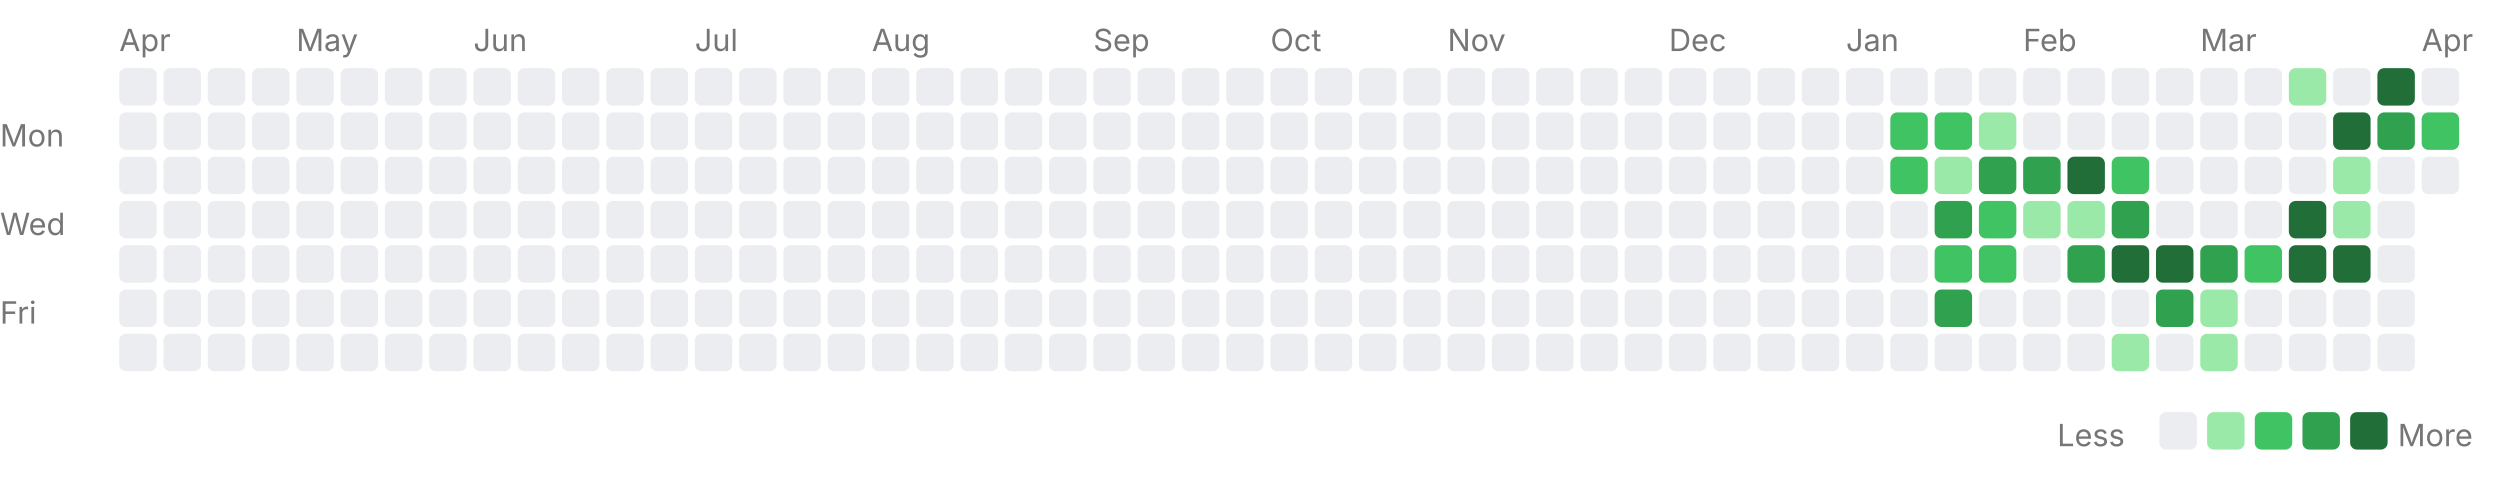
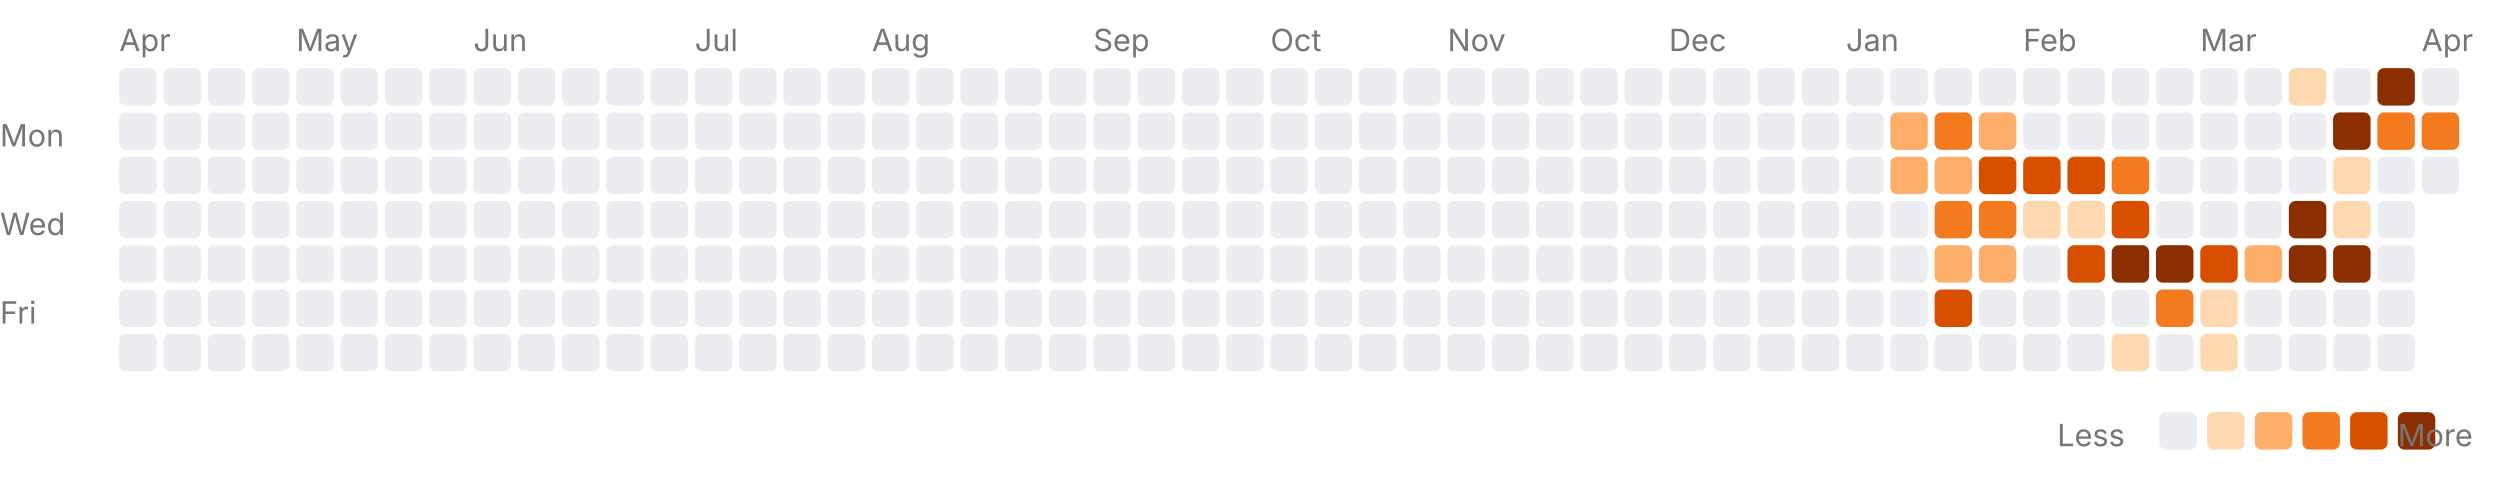
<svg xmlns="http://www.w3.org/2000/svg" width="734" height="141">
  <style>
  text { font-size: 9px; fill: #767676; font-family: -apple-system, BlinkMacSystemFont, sans-serif; }
</style>
  <text x="0" y="43">Mon</text>
  <text x="0" y="69">Wed</text>
  <text x="0" y="95">Fri</text>
  <text x="35" y="15">Apr</text>
  <rect x="35" y="20" width="11" height="11" rx="2" fill="#ebedf0" />
  <rect x="35" y="33" width="11" height="11" rx="2" fill="#ebedf0" />
  <rect x="35" y="46" width="11" height="11" rx="2" fill="#ebedf0" />
  <rect x="35" y="59" width="11" height="11" rx="2" fill="#ebedf0" />
  <rect x="35" y="72" width="11" height="11" rx="2" fill="#ebedf0" />
  <rect x="35" y="85" width="11" height="11" rx="2" fill="#ebedf0" />
  <rect x="35" y="98" width="11" height="11" rx="2" fill="#ebedf0" />
  <rect x="48" y="20" width="11" height="11" rx="2" fill="#ebedf0" />
  <rect x="48" y="33" width="11" height="11" rx="2" fill="#ebedf0" />
  <rect x="48" y="46" width="11" height="11" rx="2" fill="#ebedf0" />
  <rect x="48" y="59" width="11" height="11" rx="2" fill="#ebedf0" />
  <rect x="48" y="72" width="11" height="11" rx="2" fill="#ebedf0" />
  <rect x="48" y="85" width="11" height="11" rx="2" fill="#ebedf0" />
  <rect x="48" y="98" width="11" height="11" rx="2" fill="#ebedf0" />
  <rect x="61" y="20" width="11" height="11" rx="2" fill="#ebedf0" />
  <rect x="61" y="33" width="11" height="11" rx="2" fill="#ebedf0" />
  <rect x="61" y="46" width="11" height="11" rx="2" fill="#ebedf0" />
  <rect x="61" y="59" width="11" height="11" rx="2" fill="#ebedf0" />
  <rect x="61" y="72" width="11" height="11" rx="2" fill="#ebedf0" />
  <rect x="61" y="85" width="11" height="11" rx="2" fill="#ebedf0" />
  <rect x="61" y="98" width="11" height="11" rx="2" fill="#ebedf0" />
  <rect x="74" y="20" width="11" height="11" rx="2" fill="#ebedf0" />
  <rect x="74" y="33" width="11" height="11" rx="2" fill="#ebedf0" />
  <rect x="74" y="46" width="11" height="11" rx="2" fill="#ebedf0" />
  <rect x="74" y="59" width="11" height="11" rx="2" fill="#ebedf0" />
  <rect x="74" y="72" width="11" height="11" rx="2" fill="#ebedf0" />
  <rect x="74" y="85" width="11" height="11" rx="2" fill="#ebedf0" />
  <rect x="74" y="98" width="11" height="11" rx="2" fill="#ebedf0" />
  <text x="87" y="15">May</text>
  <rect x="87" y="20" width="11" height="11" rx="2" fill="#ebedf0" />
  <rect x="87" y="33" width="11" height="11" rx="2" fill="#ebedf0" />
  <rect x="87" y="46" width="11" height="11" rx="2" fill="#ebedf0" />
  <rect x="87" y="59" width="11" height="11" rx="2" fill="#ebedf0" />
  <rect x="87" y="72" width="11" height="11" rx="2" fill="#ebedf0" />
  <rect x="87" y="85" width="11" height="11" rx="2" fill="#ebedf0" />
  <rect x="87" y="98" width="11" height="11" rx="2" fill="#ebedf0" />
  <rect x="100" y="20" width="11" height="11" rx="2" fill="#ebedf0" />
  <rect x="100" y="33" width="11" height="11" rx="2" fill="#ebedf0" />
  <rect x="100" y="46" width="11" height="11" rx="2" fill="#ebedf0" />
  <rect x="100" y="59" width="11" height="11" rx="2" fill="#ebedf0" />
  <rect x="100" y="72" width="11" height="11" rx="2" fill="#ebedf0" />
  <rect x="100" y="85" width="11" height="11" rx="2" fill="#ebedf0" />
  <rect x="100" y="98" width="11" height="11" rx="2" fill="#ebedf0" />
  <rect x="113" y="20" width="11" height="11" rx="2" fill="#ebedf0" />
  <rect x="113" y="33" width="11" height="11" rx="2" fill="#ebedf0" />
  <rect x="113" y="46" width="11" height="11" rx="2" fill="#ebedf0" />
  <rect x="113" y="59" width="11" height="11" rx="2" fill="#ebedf0" />
  <rect x="113" y="72" width="11" height="11" rx="2" fill="#ebedf0" />
  <rect x="113" y="85" width="11" height="11" rx="2" fill="#ebedf0" />
  <rect x="113" y="98" width="11" height="11" rx="2" fill="#ebedf0" />
  <rect x="126" y="20" width="11" height="11" rx="2" fill="#ebedf0" />
  <rect x="126" y="33" width="11" height="11" rx="2" fill="#ebedf0" />
  <rect x="126" y="46" width="11" height="11" rx="2" fill="#ebedf0" />
  <rect x="126" y="59" width="11" height="11" rx="2" fill="#ebedf0" />
  <rect x="126" y="72" width="11" height="11" rx="2" fill="#ebedf0" />
  <rect x="126" y="85" width="11" height="11" rx="2" fill="#ebedf0" />
  <rect x="126" y="98" width="11" height="11" rx="2" fill="#ebedf0" />
  <text x="139" y="15">Jun</text>
  <rect x="139" y="20" width="11" height="11" rx="2" fill="#ebedf0" />
  <rect x="139" y="33" width="11" height="11" rx="2" fill="#ebedf0" />
  <rect x="139" y="46" width="11" height="11" rx="2" fill="#ebedf0" />
  <rect x="139" y="59" width="11" height="11" rx="2" fill="#ebedf0" />
  <rect x="139" y="72" width="11" height="11" rx="2" fill="#ebedf0" />
  <rect x="139" y="85" width="11" height="11" rx="2" fill="#ebedf0" />
  <rect x="139" y="98" width="11" height="11" rx="2" fill="#ebedf0" />
  <rect x="152" y="20" width="11" height="11" rx="2" fill="#ebedf0" />
  <rect x="152" y="33" width="11" height="11" rx="2" fill="#ebedf0" />
  <rect x="152" y="46" width="11" height="11" rx="2" fill="#ebedf0" />
  <rect x="152" y="59" width="11" height="11" rx="2" fill="#ebedf0" />
  <rect x="152" y="72" width="11" height="11" rx="2" fill="#ebedf0" />
  <rect x="152" y="85" width="11" height="11" rx="2" fill="#ebedf0" />
  <rect x="152" y="98" width="11" height="11" rx="2" fill="#ebedf0" />
  <rect x="165" y="20" width="11" height="11" rx="2" fill="#ebedf0" />
  <rect x="165" y="33" width="11" height="11" rx="2" fill="#ebedf0" />
  <rect x="165" y="46" width="11" height="11" rx="2" fill="#ebedf0" />
  <rect x="165" y="59" width="11" height="11" rx="2" fill="#ebedf0" />
  <rect x="165" y="72" width="11" height="11" rx="2" fill="#ebedf0" />
  <rect x="165" y="85" width="11" height="11" rx="2" fill="#ebedf0" />
  <rect x="165" y="98" width="11" height="11" rx="2" fill="#ebedf0" />
  <rect x="178" y="20" width="11" height="11" rx="2" fill="#ebedf0" />
  <rect x="178" y="33" width="11" height="11" rx="2" fill="#ebedf0" />
  <rect x="178" y="46" width="11" height="11" rx="2" fill="#ebedf0" />
  <rect x="178" y="59" width="11" height="11" rx="2" fill="#ebedf0" />
  <rect x="178" y="72" width="11" height="11" rx="2" fill="#ebedf0" />
  <rect x="178" y="85" width="11" height="11" rx="2" fill="#ebedf0" />
  <rect x="178" y="98" width="11" height="11" rx="2" fill="#ebedf0" />
  <rect x="191" y="20" width="11" height="11" rx="2" fill="#ebedf0" />
  <rect x="191" y="33" width="11" height="11" rx="2" fill="#ebedf0" />
  <rect x="191" y="46" width="11" height="11" rx="2" fill="#ebedf0" />
  <rect x="191" y="59" width="11" height="11" rx="2" fill="#ebedf0" />
  <rect x="191" y="72" width="11" height="11" rx="2" fill="#ebedf0" />
  <rect x="191" y="85" width="11" height="11" rx="2" fill="#ebedf0" />
  <rect x="191" y="98" width="11" height="11" rx="2" fill="#ebedf0" />
  <text x="204" y="15">Jul</text>
  <rect x="204" y="20" width="11" height="11" rx="2" fill="#ebedf0" />
  <rect x="204" y="33" width="11" height="11" rx="2" fill="#ebedf0" />
  <rect x="204" y="46" width="11" height="11" rx="2" fill="#ebedf0" />
  <rect x="204" y="59" width="11" height="11" rx="2" fill="#ebedf0" />
  <rect x="204" y="72" width="11" height="11" rx="2" fill="#ebedf0" />
  <rect x="204" y="85" width="11" height="11" rx="2" fill="#ebedf0" />
  <rect x="204" y="98" width="11" height="11" rx="2" fill="#ebedf0" />
  <rect x="217" y="20" width="11" height="11" rx="2" fill="#ebedf0" />
  <rect x="217" y="33" width="11" height="11" rx="2" fill="#ebedf0" />
  <rect x="217" y="46" width="11" height="11" rx="2" fill="#ebedf0" />
  <rect x="217" y="59" width="11" height="11" rx="2" fill="#ebedf0" />
  <rect x="217" y="72" width="11" height="11" rx="2" fill="#ebedf0" />
  <rect x="217" y="85" width="11" height="11" rx="2" fill="#ebedf0" />
  <rect x="217" y="98" width="11" height="11" rx="2" fill="#ebedf0" />
  <rect x="230" y="20" width="11" height="11" rx="2" fill="#ebedf0" />
  <rect x="230" y="33" width="11" height="11" rx="2" fill="#ebedf0" />
  <rect x="230" y="46" width="11" height="11" rx="2" fill="#ebedf0" />
  <rect x="230" y="59" width="11" height="11" rx="2" fill="#ebedf0" />
  <rect x="230" y="72" width="11" height="11" rx="2" fill="#ebedf0" />
  <rect x="230" y="85" width="11" height="11" rx="2" fill="#ebedf0" />
  <rect x="230" y="98" width="11" height="11" rx="2" fill="#ebedf0" />
  <rect x="243" y="20" width="11" height="11" rx="2" fill="#ebedf0" />
  <rect x="243" y="33" width="11" height="11" rx="2" fill="#ebedf0" />
  <rect x="243" y="46" width="11" height="11" rx="2" fill="#ebedf0" />
  <rect x="243" y="59" width="11" height="11" rx="2" fill="#ebedf0" />
  <rect x="243" y="72" width="11" height="11" rx="2" fill="#ebedf0" />
  <rect x="243" y="85" width="11" height="11" rx="2" fill="#ebedf0" />
  <rect x="243" y="98" width="11" height="11" rx="2" fill="#ebedf0" />
  <text x="256" y="15">Aug</text>
  <rect x="256" y="20" width="11" height="11" rx="2" fill="#ebedf0" />
  <rect x="256" y="33" width="11" height="11" rx="2" fill="#ebedf0" />
  <rect x="256" y="46" width="11" height="11" rx="2" fill="#ebedf0" />
  <rect x="256" y="59" width="11" height="11" rx="2" fill="#ebedf0" />
  <rect x="256" y="72" width="11" height="11" rx="2" fill="#ebedf0" />
  <rect x="256" y="85" width="11" height="11" rx="2" fill="#ebedf0" />
  <rect x="256" y="98" width="11" height="11" rx="2" fill="#ebedf0" />
  <rect x="269" y="20" width="11" height="11" rx="2" fill="#ebedf0" />
  <rect x="269" y="33" width="11" height="11" rx="2" fill="#ebedf0" />
  <rect x="269" y="46" width="11" height="11" rx="2" fill="#ebedf0" />
  <rect x="269" y="59" width="11" height="11" rx="2" fill="#ebedf0" />
  <rect x="269" y="72" width="11" height="11" rx="2" fill="#ebedf0" />
  <rect x="269" y="85" width="11" height="11" rx="2" fill="#ebedf0" />
  <rect x="269" y="98" width="11" height="11" rx="2" fill="#ebedf0" />
  <rect x="282" y="20" width="11" height="11" rx="2" fill="#ebedf0" />
  <rect x="282" y="33" width="11" height="11" rx="2" fill="#ebedf0" />
  <rect x="282" y="46" width="11" height="11" rx="2" fill="#ebedf0" />
  <rect x="282" y="59" width="11" height="11" rx="2" fill="#ebedf0" />
  <rect x="282" y="72" width="11" height="11" rx="2" fill="#ebedf0" />
  <rect x="282" y="85" width="11" height="11" rx="2" fill="#ebedf0" />
  <rect x="282" y="98" width="11" height="11" rx="2" fill="#ebedf0" />
  <rect x="295" y="20" width="11" height="11" rx="2" fill="#ebedf0" />
  <rect x="295" y="33" width="11" height="11" rx="2" fill="#ebedf0" />
  <rect x="295" y="46" width="11" height="11" rx="2" fill="#ebedf0" />
  <rect x="295" y="59" width="11" height="11" rx="2" fill="#ebedf0" />
  <rect x="295" y="72" width="11" height="11" rx="2" fill="#ebedf0" />
  <rect x="295" y="85" width="11" height="11" rx="2" fill="#ebedf0" />
  <rect x="295" y="98" width="11" height="11" rx="2" fill="#ebedf0" />
  <rect x="308" y="20" width="11" height="11" rx="2" fill="#ebedf0" />
  <rect x="308" y="33" width="11" height="11" rx="2" fill="#ebedf0" />
  <rect x="308" y="46" width="11" height="11" rx="2" fill="#ebedf0" />
  <rect x="308" y="59" width="11" height="11" rx="2" fill="#ebedf0" />
  <rect x="308" y="72" width="11" height="11" rx="2" fill="#ebedf0" />
  <rect x="308" y="85" width="11" height="11" rx="2" fill="#ebedf0" />
  <rect x="308" y="98" width="11" height="11" rx="2" fill="#ebedf0" />
  <text x="321" y="15">Sep</text>
  <rect x="321" y="20" width="11" height="11" rx="2" fill="#ebedf0" />
  <rect x="321" y="33" width="11" height="11" rx="2" fill="#ebedf0" />
  <rect x="321" y="46" width="11" height="11" rx="2" fill="#ebedf0" />
  <rect x="321" y="59" width="11" height="11" rx="2" fill="#ebedf0" />
  <rect x="321" y="72" width="11" height="11" rx="2" fill="#ebedf0" />
  <rect x="321" y="85" width="11" height="11" rx="2" fill="#ebedf0" />
  <rect x="321" y="98" width="11" height="11" rx="2" fill="#ebedf0" />
  <rect x="334" y="20" width="11" height="11" rx="2" fill="#ebedf0" />
  <rect x="334" y="33" width="11" height="11" rx="2" fill="#ebedf0" />
  <rect x="334" y="46" width="11" height="11" rx="2" fill="#ebedf0" />
  <rect x="334" y="59" width="11" height="11" rx="2" fill="#ebedf0" />
  <rect x="334" y="72" width="11" height="11" rx="2" fill="#ebedf0" />
  <rect x="334" y="85" width="11" height="11" rx="2" fill="#ebedf0" />
  <rect x="334" y="98" width="11" height="11" rx="2" fill="#ebedf0" />
  <rect x="347" y="20" width="11" height="11" rx="2" fill="#ebedf0" />
  <rect x="347" y="33" width="11" height="11" rx="2" fill="#ebedf0" />
  <rect x="347" y="46" width="11" height="11" rx="2" fill="#ebedf0" />
  <rect x="347" y="59" width="11" height="11" rx="2" fill="#ebedf0" />
  <rect x="347" y="72" width="11" height="11" rx="2" fill="#ebedf0" />
  <rect x="347" y="85" width="11" height="11" rx="2" fill="#ebedf0" />
  <rect x="347" y="98" width="11" height="11" rx="2" fill="#ebedf0" />
  <rect x="360" y="20" width="11" height="11" rx="2" fill="#ebedf0" />
  <rect x="360" y="33" width="11" height="11" rx="2" fill="#ebedf0" />
  <rect x="360" y="46" width="11" height="11" rx="2" fill="#ebedf0" />
  <rect x="360" y="59" width="11" height="11" rx="2" fill="#ebedf0" />
  <rect x="360" y="72" width="11" height="11" rx="2" fill="#ebedf0" />
  <rect x="360" y="85" width="11" height="11" rx="2" fill="#ebedf0" />
  <rect x="360" y="98" width="11" height="11" rx="2" fill="#ebedf0" />
  <text x="373" y="15">Oct</text>
  <rect x="373" y="20" width="11" height="11" rx="2" fill="#ebedf0" />
  <rect x="373" y="33" width="11" height="11" rx="2" fill="#ebedf0" />
  <rect x="373" y="46" width="11" height="11" rx="2" fill="#ebedf0" />
  <rect x="373" y="59" width="11" height="11" rx="2" fill="#ebedf0" />
  <rect x="373" y="72" width="11" height="11" rx="2" fill="#ebedf0" />
  <rect x="373" y="85" width="11" height="11" rx="2" fill="#ebedf0" />
  <rect x="373" y="98" width="11" height="11" rx="2" fill="#ebedf0" />
  <rect x="386" y="20" width="11" height="11" rx="2" fill="#ebedf0" />
  <rect x="386" y="33" width="11" height="11" rx="2" fill="#ebedf0" />
  <rect x="386" y="46" width="11" height="11" rx="2" fill="#ebedf0" />
  <rect x="386" y="59" width="11" height="11" rx="2" fill="#ebedf0" />
  <rect x="386" y="72" width="11" height="11" rx="2" fill="#ebedf0" />
  <rect x="386" y="85" width="11" height="11" rx="2" fill="#ebedf0" />
  <rect x="386" y="98" width="11" height="11" rx="2" fill="#ebedf0" />
  <rect x="399" y="20" width="11" height="11" rx="2" fill="#ebedf0" />
  <rect x="399" y="33" width="11" height="11" rx="2" fill="#ebedf0" />
  <rect x="399" y="46" width="11" height="11" rx="2" fill="#ebedf0" />
  <rect x="399" y="59" width="11" height="11" rx="2" fill="#ebedf0" />
  <rect x="399" y="72" width="11" height="11" rx="2" fill="#ebedf0" />
  <rect x="399" y="85" width="11" height="11" rx="2" fill="#ebedf0" />
  <rect x="399" y="98" width="11" height="11" rx="2" fill="#ebedf0" />
  <rect x="412" y="20" width="11" height="11" rx="2" fill="#ebedf0" />
  <rect x="412" y="33" width="11" height="11" rx="2" fill="#ebedf0" />
  <rect x="412" y="46" width="11" height="11" rx="2" fill="#ebedf0" />
  <rect x="412" y="59" width="11" height="11" rx="2" fill="#ebedf0" />
  <rect x="412" y="72" width="11" height="11" rx="2" fill="#ebedf0" />
  <rect x="412" y="85" width="11" height="11" rx="2" fill="#ebedf0" />
  <rect x="412" y="98" width="11" height="11" rx="2" fill="#ebedf0" />
  <text x="425" y="15">Nov</text>
  <rect x="425" y="20" width="11" height="11" rx="2" fill="#ebedf0" />
  <rect x="425" y="33" width="11" height="11" rx="2" fill="#ebedf0" />
  <rect x="425" y="46" width="11" height="11" rx="2" fill="#ebedf0" />
  <rect x="425" y="59" width="11" height="11" rx="2" fill="#ebedf0" />
  <rect x="425" y="72" width="11" height="11" rx="2" fill="#ebedf0" />
  <rect x="425" y="85" width="11" height="11" rx="2" fill="#ebedf0" />
  <rect x="425" y="98" width="11" height="11" rx="2" fill="#ebedf0" />
  <rect x="438" y="20" width="11" height="11" rx="2" fill="#ebedf0" />
  <rect x="438" y="33" width="11" height="11" rx="2" fill="#ebedf0" />
  <rect x="438" y="46" width="11" height="11" rx="2" fill="#ebedf0" />
  <rect x="438" y="59" width="11" height="11" rx="2" fill="#ebedf0" />
  <rect x="438" y="72" width="11" height="11" rx="2" fill="#ebedf0" />
  <rect x="438" y="85" width="11" height="11" rx="2" fill="#ebedf0" />
  <rect x="438" y="98" width="11" height="11" rx="2" fill="#ebedf0" />
  <rect x="451" y="20" width="11" height="11" rx="2" fill="#ebedf0" />
  <rect x="451" y="33" width="11" height="11" rx="2" fill="#ebedf0" />
  <rect x="451" y="46" width="11" height="11" rx="2" fill="#ebedf0" />
  <rect x="451" y="59" width="11" height="11" rx="2" fill="#ebedf0" />
  <rect x="451" y="72" width="11" height="11" rx="2" fill="#ebedf0" />
  <rect x="451" y="85" width="11" height="11" rx="2" fill="#ebedf0" />
  <rect x="451" y="98" width="11" height="11" rx="2" fill="#ebedf0" />
  <rect x="464" y="20" width="11" height="11" rx="2" fill="#ebedf0" />
  <rect x="464" y="33" width="11" height="11" rx="2" fill="#ebedf0" />
  <rect x="464" y="46" width="11" height="11" rx="2" fill="#ebedf0" />
  <rect x="464" y="59" width="11" height="11" rx="2" fill="#ebedf0" />
  <rect x="464" y="72" width="11" height="11" rx="2" fill="#ebedf0" />
  <rect x="464" y="85" width="11" height="11" rx="2" fill="#ebedf0" />
  <rect x="464" y="98" width="11" height="11" rx="2" fill="#ebedf0" />
  <rect x="477" y="20" width="11" height="11" rx="2" fill="#ebedf0" />
  <rect x="477" y="33" width="11" height="11" rx="2" fill="#ebedf0" />
  <rect x="477" y="46" width="11" height="11" rx="2" fill="#ebedf0" />
  <rect x="477" y="59" width="11" height="11" rx="2" fill="#ebedf0" />
  <rect x="477" y="72" width="11" height="11" rx="2" fill="#ebedf0" />
  <rect x="477" y="85" width="11" height="11" rx="2" fill="#ebedf0" />
  <rect x="477" y="98" width="11" height="11" rx="2" fill="#ebedf0" />
  <text x="490" y="15">Dec</text>
  <rect x="490" y="20" width="11" height="11" rx="2" fill="#ebedf0" />
  <rect x="490" y="33" width="11" height="11" rx="2" fill="#ebedf0" />
  <rect x="490" y="46" width="11" height="11" rx="2" fill="#ebedf0" />
  <rect x="490" y="59" width="11" height="11" rx="2" fill="#ebedf0" />
  <rect x="490" y="72" width="11" height="11" rx="2" fill="#ebedf0" />
  <rect x="490" y="85" width="11" height="11" rx="2" fill="#ebedf0" />
  <rect x="490" y="98" width="11" height="11" rx="2" fill="#ebedf0" />
  <rect x="503" y="20" width="11" height="11" rx="2" fill="#ebedf0" />
  <rect x="503" y="33" width="11" height="11" rx="2" fill="#ebedf0" />
  <rect x="503" y="46" width="11" height="11" rx="2" fill="#ebedf0" />
  <rect x="503" y="59" width="11" height="11" rx="2" fill="#ebedf0" />
  <rect x="503" y="72" width="11" height="11" rx="2" fill="#ebedf0" />
  <rect x="503" y="85" width="11" height="11" rx="2" fill="#ebedf0" />
  <rect x="503" y="98" width="11" height="11" rx="2" fill="#ebedf0" />
  <rect x="516" y="20" width="11" height="11" rx="2" fill="#ebedf0" />
  <rect x="516" y="33" width="11" height="11" rx="2" fill="#ebedf0" />
  <rect x="516" y="46" width="11" height="11" rx="2" fill="#ebedf0" />
  <rect x="516" y="59" width="11" height="11" rx="2" fill="#ebedf0" />
  <rect x="516" y="72" width="11" height="11" rx="2" fill="#ebedf0" />
  <rect x="516" y="85" width="11" height="11" rx="2" fill="#ebedf0" />
  <rect x="516" y="98" width="11" height="11" rx="2" fill="#ebedf0" />
  <rect x="529" y="20" width="11" height="11" rx="2" fill="#ebedf0" />
  <rect x="529" y="33" width="11" height="11" rx="2" fill="#ebedf0" />
  <rect x="529" y="46" width="11" height="11" rx="2" fill="#ebedf0" />
  <rect x="529" y="59" width="11" height="11" rx="2" fill="#ebedf0" />
  <rect x="529" y="72" width="11" height="11" rx="2" fill="#ebedf0" />
  <rect x="529" y="85" width="11" height="11" rx="2" fill="#ebedf0" />
  <rect x="529" y="98" width="11" height="11" rx="2" fill="#ebedf0" />
  <text x="542" y="15">Jan</text>
  <rect x="542" y="20" width="11" height="11" rx="2" fill="#ebedf0" />
  <rect x="542" y="33" width="11" height="11" rx="2" fill="#ebedf0" />
  <rect x="542" y="46" width="11" height="11" rx="2" fill="#ebedf0" />
  <rect x="542" y="59" width="11" height="11" rx="2" fill="#ebedf0" />
  <rect x="542" y="72" width="11" height="11" rx="2" fill="#ebedf0" />
  <rect x="542" y="85" width="11" height="11" rx="2" fill="#ebedf0" />
  <rect x="542" y="98" width="11" height="11" rx="2" fill="#ebedf0" />
  <rect x="555" y="20" width="11" height="11" rx="2" fill="#ebedf0" />
-   <rect x="555" y="33" width="11" height="11" rx="2" fill="#40c463" />
-   <rect x="555" y="46" width="11" height="11" rx="2" fill="#40c463" />
+   <rect x="555" y="33" width="11" height="11" rx="2" fill="#fdae6b" />
+   <rect x="555" y="46" width="11" height="11" rx="2" fill="#fdae6b" />
  <rect x="555" y="59" width="11" height="11" rx="2" fill="#ebedf0" />
  <rect x="555" y="72" width="11" height="11" rx="2" fill="#ebedf0" />
  <rect x="555" y="85" width="11" height="11" rx="2" fill="#ebedf0" />
  <rect x="555" y="98" width="11" height="11" rx="2" fill="#ebedf0" />
  <rect x="568" y="20" width="11" height="11" rx="2" fill="#ebedf0" />
-   <rect x="568" y="33" width="11" height="11" rx="2" fill="#40c463" />
-   <rect x="568" y="46" width="11" height="11" rx="2" fill="#9be9a8" />
-   <rect x="568" y="59" width="11" height="11" rx="2" fill="#30a14e" />
-   <rect x="568" y="72" width="11" height="11" rx="2" fill="#40c463" />
-   <rect x="568" y="85" width="11" height="11" rx="2" fill="#30a14e" />
+   <rect x="568" y="33" width="11" height="11" rx="2" fill="#f47a20" />
+   <rect x="568" y="46" width="11" height="11" rx="2" fill="#fdae6b" />
+   <rect x="568" y="59" width="11" height="11" rx="2" fill="#f47a20" />
+   <rect x="568" y="72" width="11" height="11" rx="2" fill="#fdae6b" />
+   <rect x="568" y="85" width="11" height="11" rx="2" fill="#d94f00" />
  <rect x="568" y="98" width="11" height="11" rx="2" fill="#ebedf0" />
  <rect x="581" y="20" width="11" height="11" rx="2" fill="#ebedf0" />
-   <rect x="581" y="33" width="11" height="11" rx="2" fill="#9be9a8" />
-   <rect x="581" y="46" width="11" height="11" rx="2" fill="#30a14e" />
-   <rect x="581" y="59" width="11" height="11" rx="2" fill="#40c463" />
-   <rect x="581" y="72" width="11" height="11" rx="2" fill="#40c463" />
+   <rect x="581" y="33" width="11" height="11" rx="2" fill="#fdae6b" />
+   <rect x="581" y="46" width="11" height="11" rx="2" fill="#d94f00" />
+   <rect x="581" y="59" width="11" height="11" rx="2" fill="#f47a20" />
+   <rect x="581" y="72" width="11" height="11" rx="2" fill="#fdae6b" />
  <rect x="581" y="85" width="11" height="11" rx="2" fill="#ebedf0" />
  <rect x="581" y="98" width="11" height="11" rx="2" fill="#ebedf0" />
  <text x="594" y="15">Feb</text>
  <rect x="594" y="20" width="11" height="11" rx="2" fill="#ebedf0" />
  <rect x="594" y="33" width="11" height="11" rx="2" fill="#ebedf0" />
-   <rect x="594" y="46" width="11" height="11" rx="2" fill="#30a14e" />
-   <rect x="594" y="59" width="11" height="11" rx="2" fill="#9be9a8" />
+   <rect x="594" y="46" width="11" height="11" rx="2" fill="#d94f00" />
+   <rect x="594" y="59" width="11" height="11" rx="2" fill="#fdd8b0" />
  <rect x="594" y="72" width="11" height="11" rx="2" fill="#ebedf0" />
  <rect x="594" y="85" width="11" height="11" rx="2" fill="#ebedf0" />
  <rect x="594" y="98" width="11" height="11" rx="2" fill="#ebedf0" />
  <rect x="607" y="20" width="11" height="11" rx="2" fill="#ebedf0" />
  <rect x="607" y="33" width="11" height="11" rx="2" fill="#ebedf0" />
-   <rect x="607" y="46" width="11" height="11" rx="2" fill="#216e39" />
-   <rect x="607" y="59" width="11" height="11" rx="2" fill="#9be9a8" />
-   <rect x="607" y="72" width="11" height="11" rx="2" fill="#30a14e" />
+   <rect x="607" y="46" width="11" height="11" rx="2" fill="#d94f00" />
+   <rect x="607" y="59" width="11" height="11" rx="2" fill="#fdd8b0" />
+   <rect x="607" y="72" width="11" height="11" rx="2" fill="#d94f00" />
  <rect x="607" y="85" width="11" height="11" rx="2" fill="#ebedf0" />
  <rect x="607" y="98" width="11" height="11" rx="2" fill="#ebedf0" />
  <rect x="620" y="20" width="11" height="11" rx="2" fill="#ebedf0" />
  <rect x="620" y="33" width="11" height="11" rx="2" fill="#ebedf0" />
-   <rect x="620" y="46" width="11" height="11" rx="2" fill="#40c463" />
-   <rect x="620" y="59" width="11" height="11" rx="2" fill="#30a14e" />
-   <rect x="620" y="72" width="11" height="11" rx="2" fill="#216e39" />
+   <rect x="620" y="46" width="11" height="11" rx="2" fill="#f47a20" />
+   <rect x="620" y="59" width="11" height="11" rx="2" fill="#d94f00" />
+   <rect x="620" y="72" width="11" height="11" rx="2" fill="#8b2f00" />
  <rect x="620" y="85" width="11" height="11" rx="2" fill="#ebedf0" />
-   <rect x="620" y="98" width="11" height="11" rx="2" fill="#9be9a8" />
+   <rect x="620" y="98" width="11" height="11" rx="2" fill="#fdd8b0" />
  <rect x="633" y="20" width="11" height="11" rx="2" fill="#ebedf0" />
  <rect x="633" y="33" width="11" height="11" rx="2" fill="#ebedf0" />
  <rect x="633" y="46" width="11" height="11" rx="2" fill="#ebedf0" />
  <rect x="633" y="59" width="11" height="11" rx="2" fill="#ebedf0" />
-   <rect x="633" y="72" width="11" height="11" rx="2" fill="#216e39" />
-   <rect x="633" y="85" width="11" height="11" rx="2" fill="#30a14e" />
+   <rect x="633" y="72" width="11" height="11" rx="2" fill="#8b2f00" />
+   <rect x="633" y="85" width="11" height="11" rx="2" fill="#f47a20" />
  <rect x="633" y="98" width="11" height="11" rx="2" fill="#ebedf0" />
  <text x="646" y="15">Mar</text>
  <rect x="646" y="20" width="11" height="11" rx="2" fill="#ebedf0" />
  <rect x="646" y="33" width="11" height="11" rx="2" fill="#ebedf0" />
  <rect x="646" y="46" width="11" height="11" rx="2" fill="#ebedf0" />
  <rect x="646" y="59" width="11" height="11" rx="2" fill="#ebedf0" />
-   <rect x="646" y="72" width="11" height="11" rx="2" fill="#30a14e" />
-   <rect x="646" y="85" width="11" height="11" rx="2" fill="#9be9a8" />
-   <rect x="646" y="98" width="11" height="11" rx="2" fill="#9be9a8" />
+   <rect x="646" y="72" width="11" height="11" rx="2" fill="#d94f00" />
+   <rect x="646" y="85" width="11" height="11" rx="2" fill="#fdd8b0" />
+   <rect x="646" y="98" width="11" height="11" rx="2" fill="#fdd8b0" />
  <rect x="659" y="20" width="11" height="11" rx="2" fill="#ebedf0" />
  <rect x="659" y="33" width="11" height="11" rx="2" fill="#ebedf0" />
  <rect x="659" y="46" width="11" height="11" rx="2" fill="#ebedf0" />
  <rect x="659" y="59" width="11" height="11" rx="2" fill="#ebedf0" />
-   <rect x="659" y="72" width="11" height="11" rx="2" fill="#40c463" />
+   <rect x="659" y="72" width="11" height="11" rx="2" fill="#fdae6b" />
  <rect x="659" y="85" width="11" height="11" rx="2" fill="#ebedf0" />
  <rect x="659" y="98" width="11" height="11" rx="2" fill="#ebedf0" />
-   <rect x="672" y="20" width="11" height="11" rx="2" fill="#9be9a8" />
+   <rect x="672" y="20" width="11" height="11" rx="2" fill="#fdd8b0" />
  <rect x="672" y="33" width="11" height="11" rx="2" fill="#ebedf0" />
  <rect x="672" y="46" width="11" height="11" rx="2" fill="#ebedf0" />
-   <rect x="672" y="59" width="11" height="11" rx="2" fill="#216e39" />
-   <rect x="672" y="72" width="11" height="11" rx="2" fill="#216e39" />
+   <rect x="672" y="59" width="11" height="11" rx="2" fill="#8b2f00" />
+   <rect x="672" y="72" width="11" height="11" rx="2" fill="#8b2f00" />
  <rect x="672" y="85" width="11" height="11" rx="2" fill="#ebedf0" />
  <rect x="672" y="98" width="11" height="11" rx="2" fill="#ebedf0" />
  <rect x="685" y="20" width="11" height="11" rx="2" fill="#ebedf0" />
-   <rect x="685" y="33" width="11" height="11" rx="2" fill="#216e39" />
-   <rect x="685" y="46" width="11" height="11" rx="2" fill="#9be9a8" />
-   <rect x="685" y="59" width="11" height="11" rx="2" fill="#9be9a8" />
-   <rect x="685" y="72" width="11" height="11" rx="2" fill="#216e39" />
+   <rect x="685" y="33" width="11" height="11" rx="2" fill="#8b2f00" />
+   <rect x="685" y="46" width="11" height="11" rx="2" fill="#fdd8b0" />
+   <rect x="685" y="59" width="11" height="11" rx="2" fill="#fdd8b0" />
+   <rect x="685" y="72" width="11" height="11" rx="2" fill="#8b2f00" />
  <rect x="685" y="85" width="11" height="11" rx="2" fill="#ebedf0" />
  <rect x="685" y="98" width="11" height="11" rx="2" fill="#ebedf0" />
-   <rect x="698" y="20" width="11" height="11" rx="2" fill="#216e39" />
-   <rect x="698" y="33" width="11" height="11" rx="2" fill="#30a14e" />
+   <rect x="698" y="20" width="11" height="11" rx="2" fill="#8b2f00" />
+   <rect x="698" y="33" width="11" height="11" rx="2" fill="#f47a20" />
  <rect x="698" y="46" width="11" height="11" rx="2" fill="#ebedf0" />
  <rect x="698" y="59" width="11" height="11" rx="2" fill="#ebedf0" />
  <rect x="698" y="72" width="11" height="11" rx="2" fill="#ebedf0" />
  <rect x="698" y="85" width="11" height="11" rx="2" fill="#ebedf0" />
  <rect x="698" y="98" width="11" height="11" rx="2" fill="#ebedf0" />
  <text x="711" y="15">Apr</text>
  <rect x="711" y="20" width="11" height="11" rx="2" fill="#ebedf0" />
-   <rect x="711" y="33" width="11" height="11" rx="2" fill="#40c463" />
+   <rect x="711" y="33" width="11" height="11" rx="2" fill="#f47a20" />
  <rect x="711" y="46" width="11" height="11" rx="2" fill="#ebedf0" />
  <text x="604" y="131">Less</text>
  <rect x="634" y="121" width="11" height="11" rx="2" fill="#ebedf0" />
-   <rect x="648" y="121" width="11" height="11" rx="2" fill="#9be9a8" />
-   <rect x="662" y="121" width="11" height="11" rx="2" fill="#40c463" />
-   <rect x="676" y="121" width="11" height="11" rx="2" fill="#30a14e" />
-   <rect x="690" y="121" width="11" height="11" rx="2" fill="#216e39" />
+   <rect x="648" y="121" width="11" height="11" rx="2" fill="#fdd8b0" />
+   <rect x="662" y="121" width="11" height="11" rx="2" fill="#fdae6b" />
+   <rect x="676" y="121" width="11" height="11" rx="2" fill="#f47a20" />
+   <rect x="690" y="121" width="11" height="11" rx="2" fill="#d94f00" />
+   <rect x="704" y="121" width="11" height="11" rx="2" fill="#8b2f00" />
  <text x="704" y="131">More</text>
</svg>
